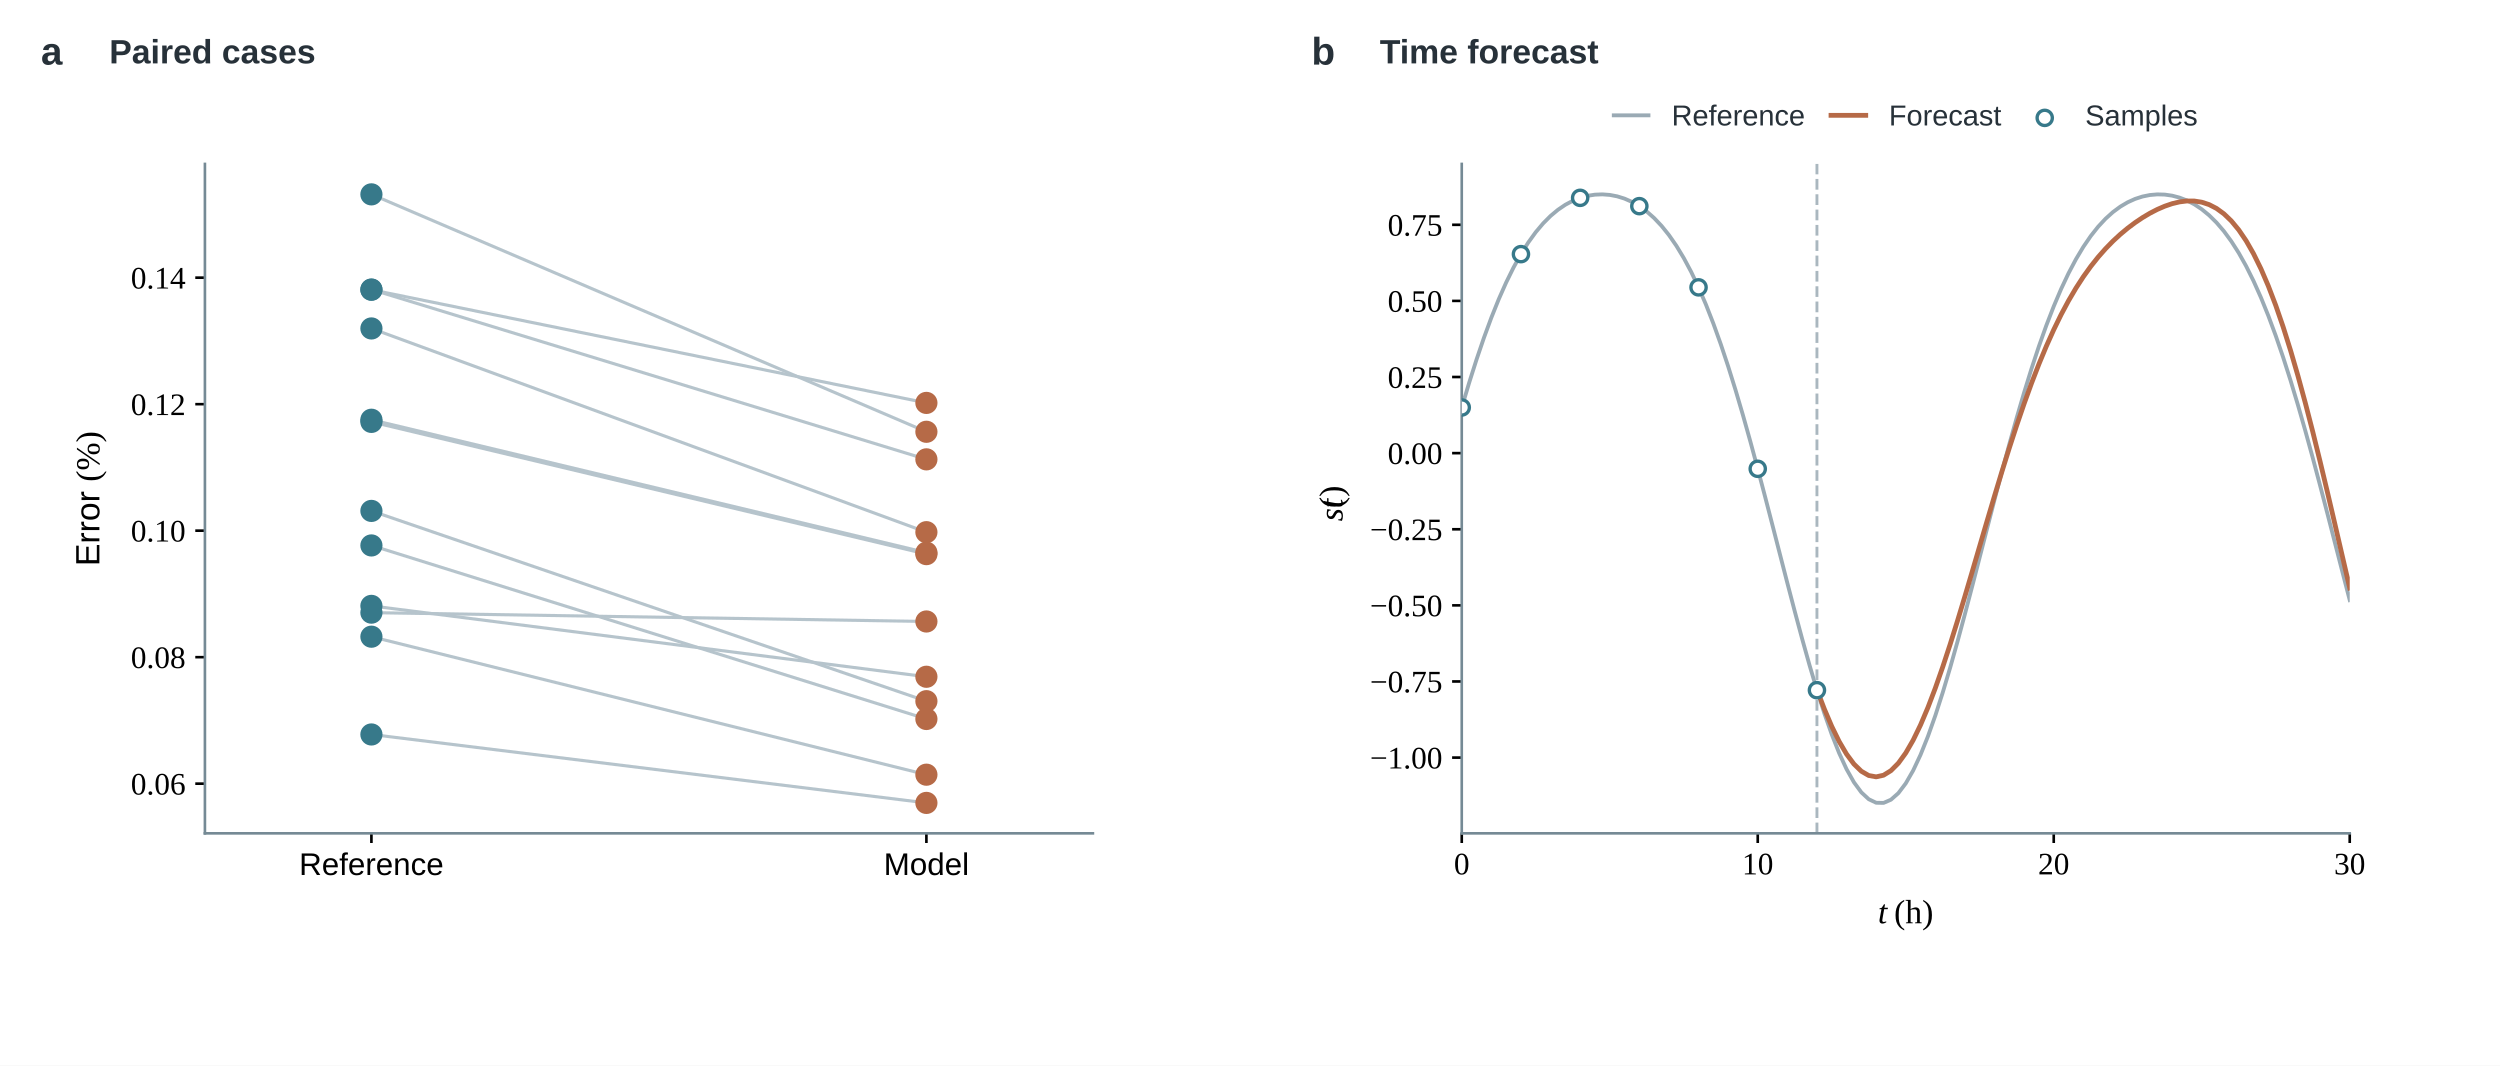
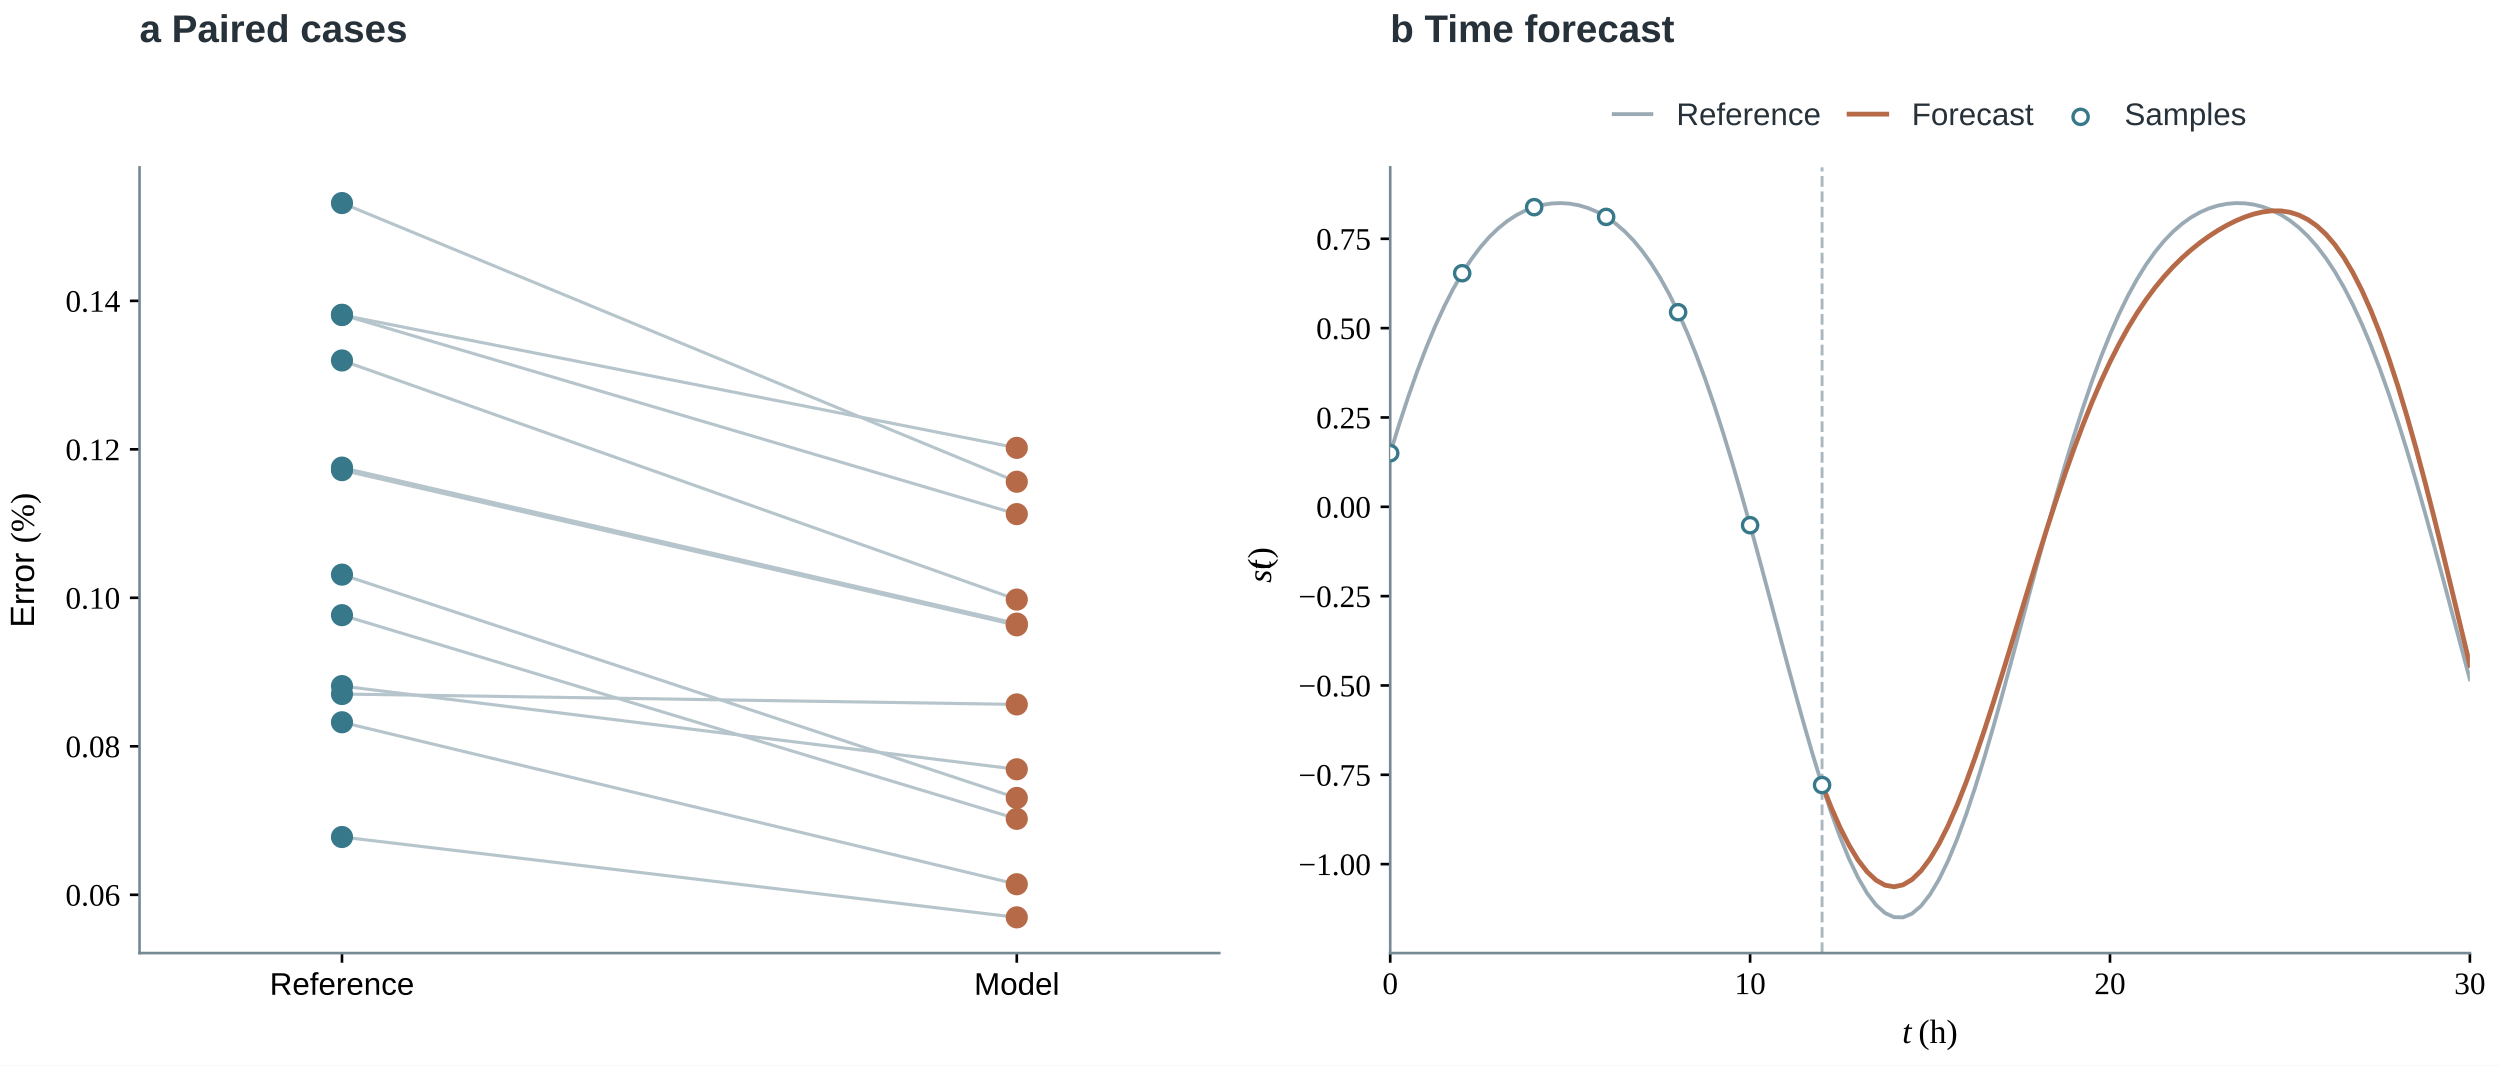
<svg xmlns="http://www.w3.org/2000/svg" xmlns:xlink="http://www.w3.org/1999/xlink" width="518.74pt" height="221.102pt" viewBox="0 0 518.74 221.102" version="1.1">
  <defs>
    <style type="text/css">*{stroke-linejoin: round; stroke-linecap: butt}</style>
  </defs>
  <g id="figure_1">
    <g id="patch_1">
-       <path d="M 0 221.102  L 518.74 221.102  L 518.74 0  L 0 0  z " style="fill: #ffffff" />
+       <path d="M 0 221.102 L 518.74 221.102 L 518.74 0 L 0 0 z " style="fill: #ffffff" />
    </g>
    <g id="axes_1">
-       <g id="text_1">
-         <text style="fill: #273139; font: 700 8px 'Arial'; text-anchor: start" x="8.504" y="13.412" transform="rotate(-0 8.503937 13.41233)">a</text>
-       </g>
-       <g id="text_2">
-         <text style="fill: #273139; font: 700 7px 'Arial'; text-anchor: start" x="22.677" y="13.153" transform="rotate(-0 22.67716 13.15311)">Paired cases</text>
-       </g>
-       <g id="text_3">
-         <text style="fill: #273139; font: 700 8px 'Arial'; text-anchor: start" x="272.126" y="13.412" transform="rotate(-0 272.126 13.41233)">b</text>
-       </g>
-       <g id="text_4">
-         <text style="fill: #273139; font: 700 7px 'Arial'; text-anchor: start" x="286.299" y="13.153" transform="rotate(-0 286.2992 13.15311)">Time forecast</text>
-       </g>
-     </g>
-     <g id="axes_2">
      <g id="patch_2">
-         <path d="M 42.52 172.913  L 226.772 172.913  L 226.772 34.016  L 42.52 34.016  z " style="fill: #ffffff" />
+         <path d="M 28.955 197.758 L 252.982 197.758 L 252.982 34.726 L 28.955 34.726 z " style="fill: #ffffff" />
      </g>
      <g id="line2d_1">
-         <path d="M 77.067 152.399  L 192.224 166.6  " clip-path="url(#pb0dbd4d638)" style="fill: none; stroke: #b6c4cc; stroke-width: 0.65; stroke-linecap: square" />
+         <path d="M 70.96 173.679 L 210.977 190.348 " clip-path="url(#p4c6b658492)" style="fill: none; stroke: #b6c4cc; stroke-width: 0.65; stroke-linecap: square" />
      </g>
      <g id="line2d_2">
-         <path d="M 77.067 132.112  L 192.224 160.745  " clip-path="url(#pb0dbd4d638)" style="fill: none; stroke: #b6c4cc; stroke-width: 0.65; stroke-linecap: square" />
+         <path d="M 70.96 149.867 L 210.977 183.475 " clip-path="url(#p4c6b658492)" style="fill: none; stroke: #b6c4cc; stroke-width: 0.65; stroke-linecap: square" />
      </g>
      <g id="line2d_3">
-         <path d="M 77.067 127.12  L 192.224 128.956  " clip-path="url(#pb0dbd4d638)" style="fill: none; stroke: #b6c4cc; stroke-width: 0.65; stroke-linecap: square" />
+         <path d="M 70.96 144.008 L 210.977 146.163 " clip-path="url(#p4c6b658492)" style="fill: none; stroke: #b6c4cc; stroke-width: 0.65; stroke-linecap: square" />
      </g>
      <g id="line2d_4">
-         <path d="M 77.067 125.718  L 192.224 140.425  " clip-path="url(#pb0dbd4d638)" style="fill: none; stroke: #b6c4cc; stroke-width: 0.65; stroke-linecap: square" />
+         <path d="M 70.96 142.362 L 210.977 159.625 " clip-path="url(#p4c6b658492)" style="fill: none; stroke: #b6c4cc; stroke-width: 0.65; stroke-linecap: square" />
      </g>
      <g id="line2d_5">
-         <path d="M 77.067 106.012  L 192.224 145.492  " clip-path="url(#pb0dbd4d638)" style="fill: none; stroke: #b6c4cc; stroke-width: 0.65; stroke-linecap: square" />
+         <path d="M 70.96 119.232 L 210.977 165.572 " clip-path="url(#p4c6b658492)" style="fill: none; stroke: #b6c4cc; stroke-width: 0.65; stroke-linecap: square" />
      </g>
      <g id="line2d_6">
-         <path d="M 77.067 113.178  L 192.224 149.187  " clip-path="url(#pb0dbd4d638)" style="fill: none; stroke: #b6c4cc; stroke-width: 0.65; stroke-linecap: square" />
+         <path d="M 70.96 127.644 L 210.977 169.909 " clip-path="url(#p4c6b658492)" style="fill: none; stroke: #b6c4cc; stroke-width: 0.65; stroke-linecap: square" />
      </g>
      <g id="line2d_7">
-         <path d="M 77.067 87.541  L 192.224 114.978  " clip-path="url(#pb0dbd4d638)" style="fill: none; stroke: #b6c4cc; stroke-width: 0.65; stroke-linecap: square" />
+         <path d="M 70.96 97.553 L 210.977 129.756 " clip-path="url(#p4c6b658492)" style="fill: none; stroke: #b6c4cc; stroke-width: 0.65; stroke-linecap: square" />
      </g>
      <g id="line2d_8">
-         <path d="M 77.067 87.094  L 192.224 114.67  " clip-path="url(#pb0dbd4d638)" style="fill: none; stroke: #b6c4cc; stroke-width: 0.65; stroke-linecap: square" />
+         <path d="M 70.96 97.027 L 210.977 129.395 " clip-path="url(#p4c6b658492)" style="fill: none; stroke: #b6c4cc; stroke-width: 0.65; stroke-linecap: square" />
      </g>
      <g id="line2d_9">
-         <path d="M 77.067 68.152  L 192.224 110.425  " clip-path="url(#pb0dbd4d638)" style="fill: none; stroke: #b6c4cc; stroke-width: 0.65; stroke-linecap: square" />
+         <path d="M 70.96 74.795 L 210.977 124.412 " clip-path="url(#p4c6b658492)" style="fill: none; stroke: #b6c4cc; stroke-width: 0.65; stroke-linecap: square" />
      </g>
      <g id="line2d_10">
-         <path d="M 77.067 60.122  L 192.224 83.603  " clip-path="url(#pb0dbd4d638)" style="fill: none; stroke: #b6c4cc; stroke-width: 0.65; stroke-linecap: square" />
+         <path d="M 70.96 65.369 L 210.977 92.93 " clip-path="url(#p4c6b658492)" style="fill: none; stroke: #b6c4cc; stroke-width: 0.65; stroke-linecap: square" />
      </g>
      <g id="line2d_11">
-         <path d="M 77.067 60.077  L 192.224 95.314  " clip-path="url(#pb0dbd4d638)" style="fill: none; stroke: #b6c4cc; stroke-width: 0.65; stroke-linecap: square" />
+         <path d="M 70.96 65.316 L 210.977 106.675 " clip-path="url(#p4c6b658492)" style="fill: none; stroke: #b6c4cc; stroke-width: 0.65; stroke-linecap: square" />
      </g>
      <g id="line2d_12">
-         <path d="M 77.067 40.329  L 192.224 89.592  " clip-path="url(#pb0dbd4d638)" style="fill: none; stroke: #b6c4cc; stroke-width: 0.65; stroke-linecap: square" />
+         <path d="M 70.96 42.137 L 210.977 99.96 " clip-path="url(#p4c6b658492)" style="fill: none; stroke: #b6c4cc; stroke-width: 0.65; stroke-linecap: square" />
      </g>
      <g id="matplotlib.axis_1">
        <g id="xtick_1">
          <g id="line2d_13">
            <defs>
-               <path id="m262f5fd794" d="M 0 0  L 0 2  " style="stroke: #000000; stroke-width: 0.55" />
+               <path id="mc7c554cab1" d="M 0 0 L 0 2 " style="stroke: #000000; stroke-width: 0.55" />
            </defs>
            <g>
-               <use xlink:href="#m262f5fd794" x="77.067" y="172.913" style="stroke: #000000; stroke-width: 0.55" />
-             </g>
-           </g>
-           <g id="text_5">
-             <text style="font: 6.5px 'Arial'; text-anchor: middle" x="77.067" y="181.566" transform="rotate(-0 77.06693 181.566)">Reference</text>
+               <use xlink:href="#mc7c554cab1" x="70.96" y="197.758" style="stroke: #000000; stroke-width: 0.55" />
+             </g>
+           </g>
+           <g id="text_1">
+             <text style="font: 6.5px 'Arial'; text-anchor: middle" x="70.96" y="206.411" transform="rotate(-0 70.96028 206.4109)">Reference</text>
          </g>
        </g>
        <g id="xtick_2">
          <g id="line2d_14">
            <g>
-               <use xlink:href="#m262f5fd794" x="192.224" y="172.913" style="stroke: #000000; stroke-width: 0.55" />
-             </g>
-           </g>
-           <g id="text_6">
-             <text style="font: 6.5px 'Arial'; text-anchor: middle" x="192.224" y="181.566" transform="rotate(-0 192.2244 181.566)">Model</text>
+               <use xlink:href="#mc7c554cab1" x="210.977" y="197.758" style="stroke: #000000; stroke-width: 0.55" />
+             </g>
+           </g>
+           <g id="text_2">
+             <text style="font: 6.5px 'Arial'; text-anchor: middle" x="210.977" y="206.411" transform="rotate(-0 210.9771 206.4109)">Model</text>
          </g>
        </g>
      </g>
      <g id="matplotlib.axis_2">
        <g id="ytick_1">
          <g id="line2d_15">
            <defs>
-               <path id="m7c1512ceca" d="M 0 0  L -2 0  " style="stroke: #000000; stroke-width: 0.55" />
+               <path id="m16645fcfe6" d="M 0 0 L -2 0 " style="stroke: #000000; stroke-width: 0.55" />
            </defs>
            <g>
-               <use xlink:href="#m7c1512ceca" x="42.52" y="162.609" style="stroke: #000000; stroke-width: 0.55" />
-             </g>
-           </g>
-           <g id="text_7">
-             <text style="font: 6.5px 'Times New Roman'; text-anchor: end" x="38.52" y="164.866" transform="rotate(-0 38.51969 164.8659)">0.06</text>
+               <use xlink:href="#m16645fcfe6" x="28.955" y="185.664" style="stroke: #000000; stroke-width: 0.55" />
+             </g>
+           </g>
+           <g id="text_3">
+             <text style="font: 6.5px 'Times New Roman'; text-anchor: end" x="24.955" y="187.92" transform="rotate(-0 24.95524 187.9204)">0.06</text>
          </g>
        </g>
        <g id="ytick_2">
          <g id="line2d_16">
            <g>
-               <use xlink:href="#m7c1512ceca" x="42.52" y="136.36" style="stroke: #000000; stroke-width: 0.55" />
-             </g>
-           </g>
-           <g id="text_8">
-             <text style="font: 6.5px 'Times New Roman'; text-anchor: end" x="38.52" y="138.617" transform="rotate(-0 38.51969 138.6172)">0.08</text>
+               <use xlink:href="#m16645fcfe6" x="28.955" y="154.854" style="stroke: #000000; stroke-width: 0.55" />
+             </g>
+           </g>
+           <g id="text_4">
+             <text style="font: 6.5px 'Times New Roman'; text-anchor: end" x="24.955" y="157.111" transform="rotate(-0 24.95524 157.1108)">0.08</text>
          </g>
        </g>
        <g id="ytick_3">
          <g id="line2d_17">
            <g>
-               <use xlink:href="#m7c1512ceca" x="42.52" y="110.112" style="stroke: #000000; stroke-width: 0.55" />
-             </g>
-           </g>
-           <g id="text_9">
-             <text style="font: 6.5px 'Times New Roman'; text-anchor: end" x="38.52" y="112.368" transform="rotate(-0 38.51969 112.3685)">0.10</text>
+               <use xlink:href="#m16645fcfe6" x="28.955" y="124.045" style="stroke: #000000; stroke-width: 0.55" />
+             </g>
+           </g>
+           <g id="text_5">
+             <text style="font: 6.5px 'Times New Roman'; text-anchor: end" x="24.955" y="126.301" transform="rotate(-0 24.95524 126.3013)">0.10</text>
          </g>
        </g>
        <g id="ytick_4">
          <g id="line2d_18">
            <g>
-               <use xlink:href="#m7c1512ceca" x="42.52" y="83.863" style="stroke: #000000; stroke-width: 0.55" />
-             </g>
-           </g>
-           <g id="text_10">
-             <text style="font: 6.5px 'Times New Roman'; text-anchor: end" x="38.52" y="86.12" transform="rotate(-0 38.51969 86.11975)">0.12</text>
+               <use xlink:href="#m16645fcfe6" x="28.955" y="93.235" style="stroke: #000000; stroke-width: 0.55" />
+             </g>
+           </g>
+           <g id="text_6">
+             <text style="font: 6.5px 'Times New Roman'; text-anchor: end" x="24.955" y="95.492" transform="rotate(-0 24.95524 95.49171)">0.12</text>
          </g>
        </g>
        <g id="ytick_5">
          <g id="line2d_19">
            <g>
-               <use xlink:href="#m7c1512ceca" x="42.52" y="57.614" style="stroke: #000000; stroke-width: 0.55" />
-             </g>
-           </g>
-           <g id="text_11">
-             <text style="font: 6.5px 'Times New Roman'; text-anchor: end" x="38.52" y="59.871" transform="rotate(-0 38.51969 59.87105)">0.14</text>
-           </g>
-         </g>
-         <g id="text_12">
-           <g transform="translate(21.60468 117.4646) rotate(-90)">
+               <use xlink:href="#m16645fcfe6" x="28.955" y="62.425" style="stroke: #000000; stroke-width: 0.55" />
+             </g>
+           </g>
+           <g id="text_7">
+             <text style="font: 6.5px 'Times New Roman'; text-anchor: end" x="24.955" y="64.682" transform="rotate(-0 24.95524 64.68216)">0.14</text>
+           </g>
+         </g>
+         <g id="text_8">
+           <g transform="translate(8.04024 130.2424) rotate(-90)">
            <text>
              <tspan style="font: 7px 'Arial'" x="0 4.669 7 9.331 13.224 15.555" y="-0.984">Error </tspan>
              <tspan style="font: 7px 'Times New Roman'" x="17.5 19.831 25.662" y="-0.984">(%)</tspan>
            </text>
          </g>
        </g>
      </g>
      <g id="PathCollection_1">
        <defs>
-           <path id="m564b08b68f" d="M 0 1.803  C 0.478 1.803 0.937 1.613 1.275 1.275  C 1.613 0.937 1.803 0.478 1.803 0  C 1.803 -0.478 1.613 -0.937 1.275 -1.275  C 0.937 -1.613 0.478 -1.803 0 -1.803  C -0.478 -1.803 -0.937 -1.613 -1.275 -1.275  C -1.613 -0.937 -1.803 -0.478 -1.803 0  C -1.803 0.478 -1.613 0.937 -1.275 1.275  C -0.937 1.613 -0.478 1.803 0 1.803  z " style="stroke: #37798a" />
+           <path id="mf91065f20b" d="M 0 1.803 C 0.478 1.803 0.937 1.613 1.275 1.275 C 1.613 0.937 1.803 0.478 1.803 0 C 1.803 -0.478 1.613 -0.937 1.275 -1.275 C 0.937 -1.613 0.478 -1.803 0 -1.803 C -0.478 -1.803 -0.937 -1.613 -1.275 -1.275 C -1.613 -0.937 -1.803 -0.478 -1.803 0 C -1.803 0.478 -1.613 0.937 -1.275 1.275 C -0.937 1.613 -0.478 1.803 0 1.803 z " style="stroke: #37798a" />
        </defs>
-         <g clip-path="url(#pb0dbd4d638)">
-           <use xlink:href="#m564b08b68f" x="77.067" y="152.399" style="fill: #37798a; stroke: #37798a" />
-           <use xlink:href="#m564b08b68f" x="77.067" y="132.112" style="fill: #37798a; stroke: #37798a" />
-           <use xlink:href="#m564b08b68f" x="77.067" y="127.12" style="fill: #37798a; stroke: #37798a" />
-           <use xlink:href="#m564b08b68f" x="77.067" y="125.718" style="fill: #37798a; stroke: #37798a" />
-           <use xlink:href="#m564b08b68f" x="77.067" y="106.012" style="fill: #37798a; stroke: #37798a" />
-           <use xlink:href="#m564b08b68f" x="77.067" y="113.178" style="fill: #37798a; stroke: #37798a" />
-           <use xlink:href="#m564b08b68f" x="77.067" y="87.541" style="fill: #37798a; stroke: #37798a" />
-           <use xlink:href="#m564b08b68f" x="77.067" y="87.094" style="fill: #37798a; stroke: #37798a" />
-           <use xlink:href="#m564b08b68f" x="77.067" y="68.152" style="fill: #37798a; stroke: #37798a" />
-           <use xlink:href="#m564b08b68f" x="77.067" y="60.122" style="fill: #37798a; stroke: #37798a" />
-           <use xlink:href="#m564b08b68f" x="77.067" y="60.077" style="fill: #37798a; stroke: #37798a" />
-           <use xlink:href="#m564b08b68f" x="77.067" y="40.329" style="fill: #37798a; stroke: #37798a" />
+         <g clip-path="url(#p4c6b658492)">
+           <use xlink:href="#mf91065f20b" x="70.96" y="173.679" style="fill: #37798a; stroke: #37798a" />
+           <use xlink:href="#mf91065f20b" x="70.96" y="149.867" style="fill: #37798a; stroke: #37798a" />
+           <use xlink:href="#mf91065f20b" x="70.96" y="144.008" style="fill: #37798a; stroke: #37798a" />
+           <use xlink:href="#mf91065f20b" x="70.96" y="142.362" style="fill: #37798a; stroke: #37798a" />
+           <use xlink:href="#mf91065f20b" x="70.96" y="119.232" style="fill: #37798a; stroke: #37798a" />
+           <use xlink:href="#mf91065f20b" x="70.96" y="127.644" style="fill: #37798a; stroke: #37798a" />
+           <use xlink:href="#mf91065f20b" x="70.96" y="97.553" style="fill: #37798a; stroke: #37798a" />
+           <use xlink:href="#mf91065f20b" x="70.96" y="97.027" style="fill: #37798a; stroke: #37798a" />
+           <use xlink:href="#mf91065f20b" x="70.96" y="74.795" style="fill: #37798a; stroke: #37798a" />
+           <use xlink:href="#mf91065f20b" x="70.96" y="65.369" style="fill: #37798a; stroke: #37798a" />
+           <use xlink:href="#mf91065f20b" x="70.96" y="65.316" style="fill: #37798a; stroke: #37798a" />
+           <use xlink:href="#mf91065f20b" x="70.96" y="42.137" style="fill: #37798a; stroke: #37798a" />
        </g>
      </g>
      <g id="PathCollection_2">
        <defs>
-           <path id="m85beba19cb" d="M 0 1.803  C 0.478 1.803 0.937 1.613 1.275 1.275  C 1.613 0.937 1.803 0.478 1.803 0  C 1.803 -0.478 1.613 -0.937 1.275 -1.275  C 0.937 -1.613 0.478 -1.803 0 -1.803  C -0.478 -1.803 -0.937 -1.613 -1.275 -1.275  C -1.613 -0.937 -1.803 -0.478 -1.803 0  C -1.803 0.478 -1.613 0.937 -1.275 1.275  C -0.937 1.613 -0.478 1.803 0 1.803  z " style="stroke: #b66a47" />
+           <path id="m4181cea672" d="M 0 1.803 C 0.478 1.803 0.937 1.613 1.275 1.275 C 1.613 0.937 1.803 0.478 1.803 0 C 1.803 -0.478 1.613 -0.937 1.275 -1.275 C 0.937 -1.613 0.478 -1.803 0 -1.803 C -0.478 -1.803 -0.937 -1.613 -1.275 -1.275 C -1.613 -0.937 -1.803 -0.478 -1.803 0 C -1.803 0.478 -1.613 0.937 -1.275 1.275 C -0.937 1.613 -0.478 1.803 0 1.803 z " style="stroke: #b66a47" />
        </defs>
-         <g clip-path="url(#pb0dbd4d638)">
-           <use xlink:href="#m85beba19cb" x="192.224" y="166.6" style="fill: #b66a47; stroke: #b66a47" />
-           <use xlink:href="#m85beba19cb" x="192.224" y="160.745" style="fill: #b66a47; stroke: #b66a47" />
-           <use xlink:href="#m85beba19cb" x="192.224" y="128.956" style="fill: #b66a47; stroke: #b66a47" />
-           <use xlink:href="#m85beba19cb" x="192.224" y="140.425" style="fill: #b66a47; stroke: #b66a47" />
-           <use xlink:href="#m85beba19cb" x="192.224" y="145.492" style="fill: #b66a47; stroke: #b66a47" />
-           <use xlink:href="#m85beba19cb" x="192.224" y="149.187" style="fill: #b66a47; stroke: #b66a47" />
-           <use xlink:href="#m85beba19cb" x="192.224" y="114.978" style="fill: #b66a47; stroke: #b66a47" />
-           <use xlink:href="#m85beba19cb" x="192.224" y="114.67" style="fill: #b66a47; stroke: #b66a47" />
-           <use xlink:href="#m85beba19cb" x="192.224" y="110.425" style="fill: #b66a47; stroke: #b66a47" />
-           <use xlink:href="#m85beba19cb" x="192.224" y="83.603" style="fill: #b66a47; stroke: #b66a47" />
-           <use xlink:href="#m85beba19cb" x="192.224" y="95.314" style="fill: #b66a47; stroke: #b66a47" />
-           <use xlink:href="#m85beba19cb" x="192.224" y="89.592" style="fill: #b66a47; stroke: #b66a47" />
+         <g clip-path="url(#p4c6b658492)">
+           <use xlink:href="#m4181cea672" x="210.977" y="190.348" style="fill: #b66a47; stroke: #b66a47" />
+           <use xlink:href="#m4181cea672" x="210.977" y="183.475" style="fill: #b66a47; stroke: #b66a47" />
+           <use xlink:href="#m4181cea672" x="210.977" y="146.163" style="fill: #b66a47; stroke: #b66a47" />
+           <use xlink:href="#m4181cea672" x="210.977" y="159.625" style="fill: #b66a47; stroke: #b66a47" />
+           <use xlink:href="#m4181cea672" x="210.977" y="165.572" style="fill: #b66a47; stroke: #b66a47" />
+           <use xlink:href="#m4181cea672" x="210.977" y="169.909" style="fill: #b66a47; stroke: #b66a47" />
+           <use xlink:href="#m4181cea672" x="210.977" y="129.756" style="fill: #b66a47; stroke: #b66a47" />
+           <use xlink:href="#m4181cea672" x="210.977" y="129.395" style="fill: #b66a47; stroke: #b66a47" />
+           <use xlink:href="#m4181cea672" x="210.977" y="124.412" style="fill: #b66a47; stroke: #b66a47" />
+           <use xlink:href="#m4181cea672" x="210.977" y="92.93" style="fill: #b66a47; stroke: #b66a47" />
+           <use xlink:href="#m4181cea672" x="210.977" y="106.675" style="fill: #b66a47; stroke: #b66a47" />
+           <use xlink:href="#m4181cea672" x="210.977" y="99.96" style="fill: #b66a47; stroke: #b66a47" />
        </g>
      </g>
      <g id="patch_3">
-         <path d="M 42.52 172.913  L 42.52 34.016  " style="fill: none; stroke: #758a95; stroke-width: 0.55; stroke-linejoin: miter; stroke-linecap: square" />
+         <path d="M 28.955 197.758 L 28.955 34.726 " style="fill: none; stroke: #758a95; stroke-width: 0.55; stroke-linejoin: miter; stroke-linecap: square" />
      </g>
      <g id="patch_4">
-         <path d="M 42.52 172.913  L 226.772 172.913  " style="fill: none; stroke: #758a95; stroke-width: 0.55; stroke-linejoin: miter; stroke-linecap: square" />
+         <path d="M 28.955 197.758 L 252.982 197.758 " style="fill: none; stroke: #758a95; stroke-width: 0.55; stroke-linejoin: miter; stroke-linecap: square" />
+       </g>
+       <g id="text_9">
+         <text style="fill: #273139; font: 700 8px 'Arial'; text-anchor: start" x="28.955" y="8.726" transform="rotate(-0 28.95524 8.72649)">a  Paired cases</text>
      </g>
    </g>
-     <g id="axes_3">
+     <g id="axes_2">
      <g id="patch_5">
-         <path d="M 303.307 172.913  L 487.559 172.913  L 487.559 34.016  L 303.307 34.016  z " style="fill: #ffffff" />
+         <path d="M 288.463 197.758 L 512.49 197.758 L 512.49 34.726 L 288.463 34.726 z " style="fill: #ffffff" />
      </g>
      <g id="matplotlib.axis_3">
        <g id="xtick_3">
          <g id="line2d_20">
            <g>
-               <use xlink:href="#m262f5fd794" x="303.307" y="172.913" style="stroke: #000000; stroke-width: 0.55" />
-             </g>
-           </g>
-           <g id="text_13">
-             <text style="font: 6.5px 'Times New Roman'; text-anchor: middle" x="303.307" y="181.427" transform="rotate(-0 303.3071 181.4268)">0</text>
+               <use xlink:href="#mc7c554cab1" x="288.463" y="197.758" style="stroke: #000000; stroke-width: 0.55" />
+             </g>
+           </g>
+           <g id="text_10">
+             <text style="font: 6.5px 'Times New Roman'; text-anchor: middle" x="288.463" y="206.272" transform="rotate(-0 288.463 206.2717)">0</text>
          </g>
        </g>
        <g id="xtick_4">
          <g id="line2d_21">
            <g>
-               <use xlink:href="#m262f5fd794" x="364.724" y="172.913" style="stroke: #000000; stroke-width: 0.55" />
-             </g>
-           </g>
-           <g id="text_14">
-             <text style="font: 6.5px 'Times New Roman'; text-anchor: middle" x="364.724" y="181.427" transform="rotate(-0 364.7244 181.4268)">10</text>
+               <use xlink:href="#mc7c554cab1" x="363.139" y="197.758" style="stroke: #000000; stroke-width: 0.55" />
+             </g>
+           </g>
+           <g id="text_11">
+             <text style="font: 6.5px 'Times New Roman'; text-anchor: middle" x="363.139" y="206.272" transform="rotate(-0 363.1386 206.2717)">10</text>
          </g>
        </g>
        <g id="xtick_5">
          <g id="line2d_22">
            <g>
-               <use xlink:href="#m262f5fd794" x="426.142" y="172.913" style="stroke: #000000; stroke-width: 0.55" />
-             </g>
-           </g>
-           <g id="text_15">
-             <text style="font: 6.5px 'Times New Roman'; text-anchor: middle" x="426.142" y="181.427" transform="rotate(-0 426.1417 181.4268)">20</text>
+               <use xlink:href="#mc7c554cab1" x="437.814" y="197.758" style="stroke: #000000; stroke-width: 0.55" />
+             </g>
+           </g>
+           <g id="text_12">
+             <text style="font: 6.5px 'Times New Roman'; text-anchor: middle" x="437.814" y="206.272" transform="rotate(-0 437.8143 206.2717)">20</text>
          </g>
        </g>
        <g id="xtick_6">
          <g id="line2d_23">
            <g>
-               <use xlink:href="#m262f5fd794" x="487.559" y="172.913" style="stroke: #000000; stroke-width: 0.55" />
-             </g>
-           </g>
-           <g id="text_16">
-             <text style="font: 6.5px 'Times New Roman'; text-anchor: middle" x="487.559" y="181.427" transform="rotate(-0 487.5591 181.4268)">30</text>
-           </g>
-         </g>
-         <g id="text_17">
-           <g transform="translate(389.6581 191.7172)">
+               <use xlink:href="#mc7c554cab1" x="512.49" y="197.758" style="stroke: #000000; stroke-width: 0.55" />
+             </g>
+           </g>
+           <g id="text_13">
+             <text style="font: 6.5px 'Times New Roman'; text-anchor: middle" x="512.49" y="206.272" transform="rotate(-0 512.4899 206.2717)">30</text>
+           </g>
+         </g>
+         <g id="text_14">
+           <g transform="translate(394.7015 216.5621)">
            <text>
              <tspan style="font: italic 7px 'Times New Roman'" x="0" y="-0.141">t</tspan>
              <tspan style="font: 7px 'Times New Roman'" x="3.349 5.68 9.18" y="-0.141">(h)</tspan>
            </text>
          </g>
        </g>
      </g>
      <g id="matplotlib.axis_4">
        <g id="ytick_6">
          <g id="line2d_24">
            <g>
-               <use xlink:href="#m7c1512ceca" x="303.307" y="157.196" style="stroke: #000000; stroke-width: 0.55" />
-             </g>
-           </g>
-           <g id="text_18">
-             <text style="font: 6.5px 'Times New Roman'; text-anchor: end" x="299.307" y="159.452" transform="rotate(-0 299.3071 159.4522)">−1.00</text>
+               <use xlink:href="#m16645fcfe6" x="288.463" y="179.309" style="stroke: #000000; stroke-width: 0.55" />
+             </g>
+           </g>
+           <g id="text_15">
+             <text style="font: 6.5px 'Times New Roman'; text-anchor: end" x="284.463" y="181.566" transform="rotate(-0 284.463 181.5661)">−1.00</text>
          </g>
        </g>
        <g id="ytick_7">
          <g id="line2d_25">
            <g>
-               <use xlink:href="#m7c1512ceca" x="303.307" y="141.403" style="stroke: #000000; stroke-width: 0.55" />
-             </g>
-           </g>
-           <g id="text_19">
-             <text style="font: 6.5px 'Times New Roman'; text-anchor: end" x="299.307" y="143.659" transform="rotate(-0 299.3071 143.6592)">−0.75</text>
+               <use xlink:href="#m16645fcfe6" x="288.463" y="160.772" style="stroke: #000000; stroke-width: 0.55" />
+             </g>
+           </g>
+           <g id="text_16">
+             <text style="font: 6.5px 'Times New Roman'; text-anchor: end" x="284.463" y="163.029" transform="rotate(-0 284.463 163.029)">−0.75</text>
          </g>
        </g>
        <g id="ytick_8">
          <g id="line2d_26">
            <g>
-               <use xlink:href="#m7c1512ceca" x="303.307" y="125.61" style="stroke: #000000; stroke-width: 0.55" />
-             </g>
-           </g>
-           <g id="text_20">
-             <text style="font: 6.5px 'Times New Roman'; text-anchor: end" x="299.307" y="127.866" transform="rotate(-0 299.3071 127.8662)">−0.50</text>
+               <use xlink:href="#m16645fcfe6" x="288.463" y="142.235" style="stroke: #000000; stroke-width: 0.55" />
+             </g>
+           </g>
+           <g id="text_17">
+             <text style="font: 6.5px 'Times New Roman'; text-anchor: end" x="284.463" y="144.492" transform="rotate(-0 284.463 144.4919)">−0.50</text>
          </g>
        </g>
        <g id="ytick_9">
          <g id="line2d_27">
            <g>
-               <use xlink:href="#m7c1512ceca" x="303.307" y="109.817" style="stroke: #000000; stroke-width: 0.55" />
-             </g>
-           </g>
-           <g id="text_21">
-             <text style="font: 6.5px 'Times New Roman'; text-anchor: end" x="299.307" y="112.073" transform="rotate(-0 299.3071 112.0732)">−0.25</text>
+               <use xlink:href="#m16645fcfe6" x="288.463" y="123.698" style="stroke: #000000; stroke-width: 0.55" />
+             </g>
+           </g>
+           <g id="text_18">
+             <text style="font: 6.5px 'Times New Roman'; text-anchor: end" x="284.463" y="125.955" transform="rotate(-0 284.463 125.9547)">−0.25</text>
          </g>
        </g>
        <g id="ytick_10">
          <g id="line2d_28">
            <g>
-               <use xlink:href="#m7c1512ceca" x="303.307" y="94.024" style="stroke: #000000; stroke-width: 0.55" />
-             </g>
-           </g>
-           <g id="text_22">
-             <text style="font: 6.5px 'Times New Roman'; text-anchor: end" x="299.307" y="96.28" transform="rotate(-0 299.3071 96.28023)">0.00</text>
+               <use xlink:href="#m16645fcfe6" x="288.463" y="105.161" style="stroke: #000000; stroke-width: 0.55" />
+             </g>
+           </g>
+           <g id="text_19">
+             <text style="font: 6.5px 'Times New Roman'; text-anchor: end" x="284.463" y="107.418" transform="rotate(-0 284.463 107.4176)">0.00</text>
          </g>
        </g>
        <g id="ytick_11">
          <g id="line2d_29">
            <g>
-               <use xlink:href="#m7c1512ceca" x="303.307" y="78.231" style="stroke: #000000; stroke-width: 0.55" />
-             </g>
-           </g>
-           <g id="text_23">
-             <text style="font: 6.5px 'Times New Roman'; text-anchor: end" x="299.307" y="80.487" transform="rotate(-0 299.3071 80.48722)">0.25</text>
+               <use xlink:href="#m16645fcfe6" x="288.463" y="86.624" style="stroke: #000000; stroke-width: 0.55" />
+             </g>
+           </g>
+           <g id="text_20">
+             <text style="font: 6.5px 'Times New Roman'; text-anchor: end" x="284.463" y="88.88" transform="rotate(-0 284.463 88.8805)">0.25</text>
          </g>
        </g>
        <g id="ytick_12">
          <g id="line2d_30">
            <g>
-               <use xlink:href="#m7c1512ceca" x="303.307" y="62.437" style="stroke: #000000; stroke-width: 0.55" />
-             </g>
-           </g>
-           <g id="text_24">
-             <text style="font: 6.5px 'Times New Roman'; text-anchor: end" x="299.307" y="64.694" transform="rotate(-0 299.3071 64.69422)">0.50</text>
+               <use xlink:href="#m16645fcfe6" x="288.463" y="68.087" style="stroke: #000000; stroke-width: 0.55" />
+             </g>
+           </g>
+           <g id="text_21">
+             <text style="font: 6.5px 'Times New Roman'; text-anchor: end" x="284.463" y="70.343" transform="rotate(-0 284.463 70.34338)">0.50</text>
          </g>
        </g>
        <g id="ytick_13">
          <g id="line2d_31">
            <g>
-               <use xlink:href="#m7c1512ceca" x="303.307" y="46.644" style="stroke: #000000; stroke-width: 0.55" />
-             </g>
-           </g>
-           <g id="text_25">
-             <text style="font: 6.5px 'Times New Roman'; text-anchor: end" x="299.307" y="48.901" transform="rotate(-0 299.3071 48.90121)">0.75</text>
-           </g>
-         </g>
-         <g id="text_26">
-           <g transform="translate(278.7267 108.1546) rotate(-90)">
+               <use xlink:href="#m16645fcfe6" x="288.463" y="49.55" style="stroke: #000000; stroke-width: 0.55" />
+             </g>
+           </g>
+           <g id="text_22">
+             <text style="font: 6.5px 'Times New Roman'; text-anchor: end" x="284.463" y="51.806" transform="rotate(-0 284.463 51.80626)">0.75</text>
+           </g>
+         </g>
+         <g id="text_23">
+           <g transform="translate(263.8826 120.9324) rotate(-90)">
            <text>
              <tspan style="font: italic 7px 'Times New Roman'" x="0 5.055" y="-0.141">st</tspan>
              <tspan style="font: 7px 'Times New Roman'" x="2.724 7" y="-0.141">()</tspan>
            </text>
          </g>
        </g>
      </g>
      <g id="line2d_32">
-         <path d="M 303.307 84.548  L 304.843 79.421  L 306.378 74.589  L 307.913 70.079  L 309.449 65.907  L 310.984 62.085  L 312.52 58.617  L 314.055 55.502  L 315.591 52.731  L 317.126 50.293  L 318.661 48.172  L 320.197 46.351  L 321.732 44.809  L 323.268 43.528  L 324.803 42.486  L 326.339 41.666  L 327.874 41.051  L 329.409 40.63  L 330.945 40.391  L 332.48 40.329  L 334.016 40.444  L 335.551 40.737  L 337.087 41.215  L 338.622 41.89  L 340.157 42.775  L 341.693 43.887  L 343.228 45.245  L 344.764 46.869  L 346.299 48.778  L 347.835 50.992  L 349.37 53.529  L 350.906 56.403  L 352.441 59.624  L 353.976 63.198  L 355.512 67.126  L 357.047 71.401  L 358.583 76.01  L 360.118 80.934  L 361.654 86.143  L 363.189 91.604  L 364.724 97.275  L 366.26 103.105  L 367.795 109.039  L 369.331 115.018  L 370.866 120.977  L 372.402 126.846  L 373.937 132.555  L 375.472 138.034  L 377.008 143.211  L 378.543 148.018  L 380.079 152.39  L 381.614 156.266  L 383.15 159.592  L 384.685 162.32  L 386.22 164.41  L 387.756 165.832  L 389.291 166.566  L 390.827 166.6  L 392.362 165.934  L 393.898 164.578  L 395.433 162.552  L 396.969 159.884  L 398.504 156.615  L 400.039 152.79  L 401.575 148.464  L 403.11 143.696  L 404.646 138.552  L 406.181 133.1  L 407.717 127.409  L 409.252 121.553  L 410.787 115.6  L 412.323 109.62  L 413.858 103.679  L 415.394 97.836  L 416.929 92.148  L 418.465 86.665  L 420 81.429  L 421.535 76.476  L 423.071 71.835  L 424.606 67.527  L 426.142 63.565  L 427.677 59.956  L 429.213 56.701  L 430.748 53.794  L 432.283 51.225  L 433.819 48.98  L 435.354 47.041  L 436.89 45.391  L 438.425 44.008  L 439.961 42.873  L 441.496 41.967  L 443.031 41.272  L 444.567 40.775  L 446.102 40.464  L 447.638 40.333  L 449.173 40.377  L 450.709 40.598  L 452.244 41.002  L 453.78 41.597  L 455.315 42.397  L 456.85 43.416  L 458.386 44.674  L 459.921 46.189  L 461.457 47.982  L 462.992 50.073  L 464.528 52.479  L 466.063 55.217  L 467.598 58.299  L 469.134 61.732  L 470.669 65.52  L 472.205 69.658  L 473.74 74.136  L 475.276 78.937  L 476.811 84.037  L 478.346 89.402  L 479.882 94.995  L 481.417 100.767  L 482.953 106.667  L 484.488 112.636  L 486.024 118.611  L 487.559 124.524  " clip-path="url(#p735cdc228d)" style="fill: none; stroke: #9aaab4; stroke-width: 0.8; stroke-linecap: square" />
+         <path d="M 288.463 94.039 L 290.33 88.021 L 292.197 82.35 L 294.064 77.056 L 295.931 72.159 L 297.797 67.673 L 299.664 63.603 L 301.531 59.946 L 303.398 56.693 L 305.265 53.832 L 307.132 51.343 L 308.999 49.205 L 310.866 47.396 L 312.733 45.891 L 314.599 44.668 L 316.466 43.706 L 318.333 42.985 L 320.2 42.489 L 322.067 42.209 L 323.934 42.137 L 325.801 42.271 L 327.668 42.615 L 329.535 43.177 L 331.402 43.969 L 333.268 45.008 L 335.135 46.313 L 337.002 47.907 L 338.869 49.812 L 340.736 52.054 L 342.603 54.653 L 344.47 57.63 L 346.337 61.003 L 348.204 64.784 L 350.07 68.979 L 351.937 73.59 L 353.804 78.608 L 355.671 84.018 L 357.538 89.797 L 359.405 95.912 L 361.272 102.322 L 363.139 108.977 L 365.006 115.82 L 366.872 122.786 L 368.739 129.804 L 370.606 136.797 L 372.473 143.686 L 374.34 150.387 L 376.207 156.818 L 378.074 162.895 L 379.941 168.538 L 381.808 173.669 L 383.674 178.219 L 385.541 182.122 L 387.408 185.324 L 389.275 187.777 L 391.142 189.447 L 393.009 190.308 L 394.876 190.348 L 396.743 189.566 L 398.61 187.975 L 400.476 185.596 L 402.343 182.465 L 404.21 178.628 L 406.077 174.139 L 407.944 169.061 L 409.811 163.465 L 411.678 157.426 L 413.545 151.027 L 415.412 144.348 L 417.278 137.474 L 419.145 130.487 L 421.012 123.468 L 422.879 116.494 L 424.746 109.636 L 426.613 102.959 L 428.48 96.523 L 430.347 90.378 L 432.214 84.565 L 434.081 79.117 L 435.947 74.06 L 437.814 69.41 L 439.681 65.174 L 441.548 61.353 L 443.415 57.941 L 445.282 54.926 L 447.149 52.29 L 449.016 50.016 L 450.883 48.078 L 452.749 46.455 L 454.616 45.123 L 456.483 44.059 L 458.35 43.244 L 460.217 42.66 L 462.084 42.296 L 463.951 42.141 L 465.818 42.193 L 467.685 42.453 L 469.551 42.927 L 471.418 43.625 L 473.285 44.563 L 475.152 45.76 L 477.019 47.236 L 478.886 49.015 L 480.753 51.119 L 482.62 53.573 L 484.487 56.398 L 486.353 59.612 L 488.22 63.229 L 490.087 67.259 L 491.954 71.704 L 493.821 76.561 L 495.688 81.818 L 497.555 87.453 L 499.422 93.439 L 501.289 99.737 L 503.155 106.301 L 505.022 113.076 L 506.889 120.001 L 508.756 127.008 L 510.623 134.02 L 512.49 140.96 " clip-path="url(#p22cfc27cea)" style="fill: none; stroke: #9aaab4; stroke-width: 0.8; stroke-linecap: square" />
      </g>
      <g id="line2d_33">
-         <path d="M 377.008 143.105  L 378.543 147.125  L 380.079 150.725  L 381.614 153.854  L 383.15 156.471  L 384.685 158.538  L 386.22 160.027  L 387.756 160.916  L 389.291 161.193  L 390.827 160.855  L 392.362 159.906  L 393.898 158.362  L 395.433 156.244  L 396.969 153.583  L 398.504 150.419  L 400.039 146.796  L 401.575 142.765  L 403.11 138.381  L 404.646 133.704  L 406.181 128.795  L 407.717 123.714  L 409.252 118.525  L 410.787 113.288  L 412.323 108.059  L 413.858 102.892  L 415.394 97.837  L 416.929 92.937  L 418.465 88.229  L 420 83.744  L 421.535 79.506  L 423.071 75.532  L 424.606 71.834  L 426.142 68.414  L 427.677 65.272  L 429.213 62.401  L 430.748 59.789  L 432.283 57.421  L 433.819 55.281  L 435.354 53.349  L 436.89 51.607  L 438.425 50.035  L 439.961 48.617  L 441.496 47.338  L 443.031 46.187  L 444.567 45.156  L 446.102 44.244  L 447.638 43.452  L 449.173 42.787  L 450.709 42.261  L 452.244 41.892  L 453.78 41.701  L 455.315 41.712  L 456.85 41.953  L 458.386 42.456  L 459.921 43.251  L 461.457 44.37  L 462.992 45.843  L 464.528 47.697  L 466.063 49.958  L 467.598 52.644  L 469.134 55.771  L 470.669 59.344  L 472.205 63.364  L 473.74 67.823  L 475.276 72.703  L 476.811 77.979  L 478.346 83.616  L 479.882 89.569  L 481.417 95.788  L 482.953 102.211  L 484.488 108.773  L 486.024 115.401  L 487.559 122.017  " clip-path="url(#p735cdc228d)" style="fill: none; stroke: #b66a47; stroke-linecap: square" />
+         <path d="M 378.074 162.77 L 379.941 167.489 L 381.808 171.714 L 383.674 175.387 L 385.541 178.458 L 387.408 180.885 L 389.275 182.632 L 391.142 183.676 L 393.009 184.002 L 394.876 183.605 L 396.743 182.491 L 398.61 180.678 L 400.476 178.192 L 402.343 175.069 L 404.21 171.355 L 406.077 167.103 L 407.944 162.371 L 409.811 157.226 L 411.678 151.736 L 413.545 145.974 L 415.412 140.011 L 417.278 133.92 L 419.145 127.772 L 421.012 121.635 L 422.879 115.571 L 424.746 109.637 L 426.613 103.885 L 428.48 98.359 L 430.347 93.095 L 432.214 88.121 L 434.081 83.457 L 435.947 79.116 L 437.814 75.102 L 439.681 71.414 L 441.548 68.044 L 443.415 64.978 L 445.282 62.199 L 447.149 59.687 L 449.016 57.419 L 450.883 55.374 L 452.749 53.529 L 454.616 51.865 L 456.483 50.363 L 458.35 49.012 L 460.217 47.803 L 462.084 46.732 L 463.951 45.802 L 465.818 45.021 L 467.685 44.405 L 469.551 43.971 L 471.418 43.747 L 473.285 43.76 L 475.152 44.043 L 477.019 44.634 L 478.886 45.567 L 480.753 46.88 L 482.62 48.609 L 484.487 50.785 L 486.353 53.439 L 488.22 56.592 L 490.087 60.261 L 491.954 64.456 L 493.821 69.175 L 495.688 74.408 L 497.555 80.136 L 499.422 86.329 L 501.289 92.945 L 503.155 99.933 L 505.022 107.231 L 506.889 114.771 L 508.756 122.473 L 510.623 130.253 L 512.49 138.019 " clip-path="url(#p22cfc27cea)" style="fill: none; stroke: #b66a47; stroke-linecap: square" />
      </g>
      <g id="line2d_34">
-         <path d="M 377.008 172.913  L 377.008 34.016  " clip-path="url(#p735cdc228d)" style="fill: none; stroke-dasharray: 2.22,0.96; stroke-dashoffset: 0; stroke: #aab7bf; stroke-width: 0.6" />
+         <path d="M 378.074 197.758 L 378.074 34.726 " clip-path="url(#p22cfc27cea)" style="fill: none; stroke-dasharray: 2.22,0.96; stroke-dashoffset: 0; stroke: #aab7bf; stroke-width: 0.6" />
      </g>
      <g id="patch_6">
-         <path d="M 303.307 172.913  L 303.307 34.016  " style="fill: none; stroke: #758a95; stroke-width: 0.55; stroke-linejoin: miter; stroke-linecap: square" />
+         <path d="M 288.463 197.758 L 288.463 34.726 " style="fill: none; stroke: #758a95; stroke-width: 0.55; stroke-linejoin: miter; stroke-linecap: square" />
      </g>
      <g id="patch_7">
-         <path d="M 303.307 172.913  L 487.559 172.913  " style="fill: none; stroke: #758a95; stroke-width: 0.55; stroke-linejoin: miter; stroke-linecap: square" />
+         <path d="M 288.463 197.758 L 512.49 197.758 " style="fill: none; stroke: #758a95; stroke-width: 0.55; stroke-linejoin: miter; stroke-linecap: square" />
      </g>
      <g id="PathCollection_3">
        <defs>
-           <path id="md4efb7ef3c" d="M 0 1.581  C 0.419 1.581 0.822 1.415 1.118 1.118  C 1.415 0.822 1.581 0.419 1.581 0  C 1.581 -0.419 1.415 -0.822 1.118 -1.118  C 0.822 -1.415 0.419 -1.581 0 -1.581  C -0.419 -1.581 -0.822 -1.415 -1.118 -1.118  C -1.415 -0.822 -1.581 -0.419 -1.581 0  C -1.581 0.419 -1.415 0.822 -1.118 1.118  C -0.822 1.415 -0.419 1.581 0 1.581  z " style="stroke: #37798a; stroke-width: 0.7" />
+           <path id="m3101df7d07" d="M 0 1.581 C 0.419 1.581 0.822 1.415 1.118 1.118 C 1.415 0.822 1.581 0.419 1.581 0 C 1.581 -0.419 1.415 -0.822 1.118 -1.118 C 0.822 -1.415 0.419 -1.581 0 -1.581 C -0.419 -1.581 -0.822 -1.415 -1.118 -1.118 C -1.415 -0.822 -1.581 -0.419 -1.581 0 C -1.581 0.419 -1.415 0.822 -1.118 1.118 C -0.822 1.415 -0.419 1.581 0 1.581 z " style="stroke: #37798a; stroke-width: 0.7" />
        </defs>
-         <g clip-path="url(#p735cdc228d)">
-           <use xlink:href="#md4efb7ef3c" x="303.307" y="84.548" style="fill: #ffffff; stroke: #37798a; stroke-width: 0.7" />
-           <use xlink:href="#md4efb7ef3c" x="315.591" y="52.731" style="fill: #ffffff; stroke: #37798a; stroke-width: 0.7" />
-           <use xlink:href="#md4efb7ef3c" x="327.874" y="41.051" style="fill: #ffffff; stroke: #37798a; stroke-width: 0.7" />
-           <use xlink:href="#md4efb7ef3c" x="340.157" y="42.775" style="fill: #ffffff; stroke: #37798a; stroke-width: 0.7" />
-           <use xlink:href="#md4efb7ef3c" x="352.441" y="59.624" style="fill: #ffffff; stroke: #37798a; stroke-width: 0.7" />
-           <use xlink:href="#md4efb7ef3c" x="364.724" y="97.275" style="fill: #ffffff; stroke: #37798a; stroke-width: 0.7" />
-           <use xlink:href="#md4efb7ef3c" x="377.008" y="143.211" style="fill: #ffffff; stroke: #37798a; stroke-width: 0.7" />
-         </g>
+         <g clip-path="url(#p22cfc27cea)">
+           <use xlink:href="#m3101df7d07" x="288.463" y="94.039" style="fill: #ffffff; stroke: #37798a; stroke-width: 0.7" />
+           <use xlink:href="#m3101df7d07" x="303.398" y="56.693" style="fill: #ffffff; stroke: #37798a; stroke-width: 0.7" />
+           <use xlink:href="#m3101df7d07" x="318.333" y="42.985" style="fill: #ffffff; stroke: #37798a; stroke-width: 0.7" />
+           <use xlink:href="#m3101df7d07" x="333.268" y="45.008" style="fill: #ffffff; stroke: #37798a; stroke-width: 0.7" />
+           <use xlink:href="#m3101df7d07" x="348.204" y="64.784" style="fill: #ffffff; stroke: #37798a; stroke-width: 0.7" />
+           <use xlink:href="#m3101df7d07" x="363.139" y="108.977" style="fill: #ffffff; stroke: #37798a; stroke-width: 0.7" />
+           <use xlink:href="#m3101df7d07" x="378.074" y="162.895" style="fill: #ffffff; stroke: #37798a; stroke-width: 0.7" />
+         </g>
+       </g>
+       <g id="text_24">
+         <text style="fill: #273139; font: 700 8px 'Arial'; text-anchor: start" x="288.463" y="8.726" transform="rotate(-0 288.463 8.72649)">b  Time forecast</text>
      </g>
      <g id="legend_1">
        <g id="line2d_35">
-           <path d="M 334.852 23.934  L 338.452 23.934  L 342.052 23.934  " style="fill: none; stroke: #9aaab4; stroke-width: 0.8; stroke-linecap: square" />
-         </g>
-         <g id="text_27">
-           <text style="fill: #273139; font: 6px 'Arial'; text-anchor: start" x="346.852" y="26.034" transform="rotate(-0 346.8518 26.03427)">Reference</text>
+           <path d="M 334.847 23.679 L 338.747 23.679 L 342.647 23.679 " style="fill: none; stroke: #9aaab4; stroke-width: 0.8; stroke-linecap: square" />
+         </g>
+         <g id="text_25">
+           <text style="fill: #273139; font: 6.5px 'Arial'; text-anchor: start" x="347.847" y="25.954" transform="rotate(-0 347.8468 25.9543)">Reference</text>
        </g>
        <g id="line2d_36">
-           <path d="M 379.932 23.934  L 383.532 23.934  L 387.132 23.934  " style="fill: none; stroke: #b66a47; stroke-linecap: square" />
-         </g>
-         <g id="text_28">
-           <text style="fill: #273139; font: 6px 'Arial'; text-anchor: start" x="391.932" y="26.034" transform="rotate(-0 391.9324 26.03427)">Forecast</text>
+           <path d="M 383.684 23.679 L 387.584 23.679 L 391.484 23.679 " style="fill: none; stroke: #b66a47; stroke-linecap: square" />
+         </g>
+         <g id="text_26">
+           <text style="fill: #273139; font: 6.5px 'Arial'; text-anchor: start" x="396.684" y="25.954" transform="rotate(-0 396.6841 25.9543)">Forecast</text>
        </g>
        <g id="PathCollection_4">
          <g>
-             <use xlink:href="#md4efb7ef3c" x="424.272" y="24.459" style="fill: #ffffff; stroke: #37798a; stroke-width: 0.7" />
-           </g>
-         </g>
-         <g id="text_29">
-           <text style="fill: #273139; font: 6px 'Arial'; text-anchor: start" x="432.672" y="26.034" transform="rotate(-0 432.6715 26.03427)">Samples</text>
+             <use xlink:href="#m3101df7d07" x="431.718" y="24.248" style="fill: #ffffff; stroke: #37798a; stroke-width: 0.7" />
+           </g>
+         </g>
+         <g id="text_27">
+           <text style="fill: #273139; font: 6.5px 'Arial'; text-anchor: start" x="440.818" y="25.954" transform="rotate(-0 440.8181 25.9543)">Samples</text>
        </g>
      </g>
    </g>
  </g>
  <defs>
-     <clipPath id="pb0dbd4d638">
-       <rect x="42.52" y="34.016" width="184.252" height="138.898" />
+     <clipPath id="p4c6b658492">
+       <rect x="28.955" y="34.726" width="224.027" height="163.032" />
    </clipPath>
-     <clipPath id="p735cdc228d">
-       <rect x="303.307" y="34.016" width="184.252" height="138.898" />
+     <clipPath id="p22cfc27cea">
+       <rect x="288.463" y="34.726" width="224.027" height="163.032" />
    </clipPath>
  </defs>
</svg>
